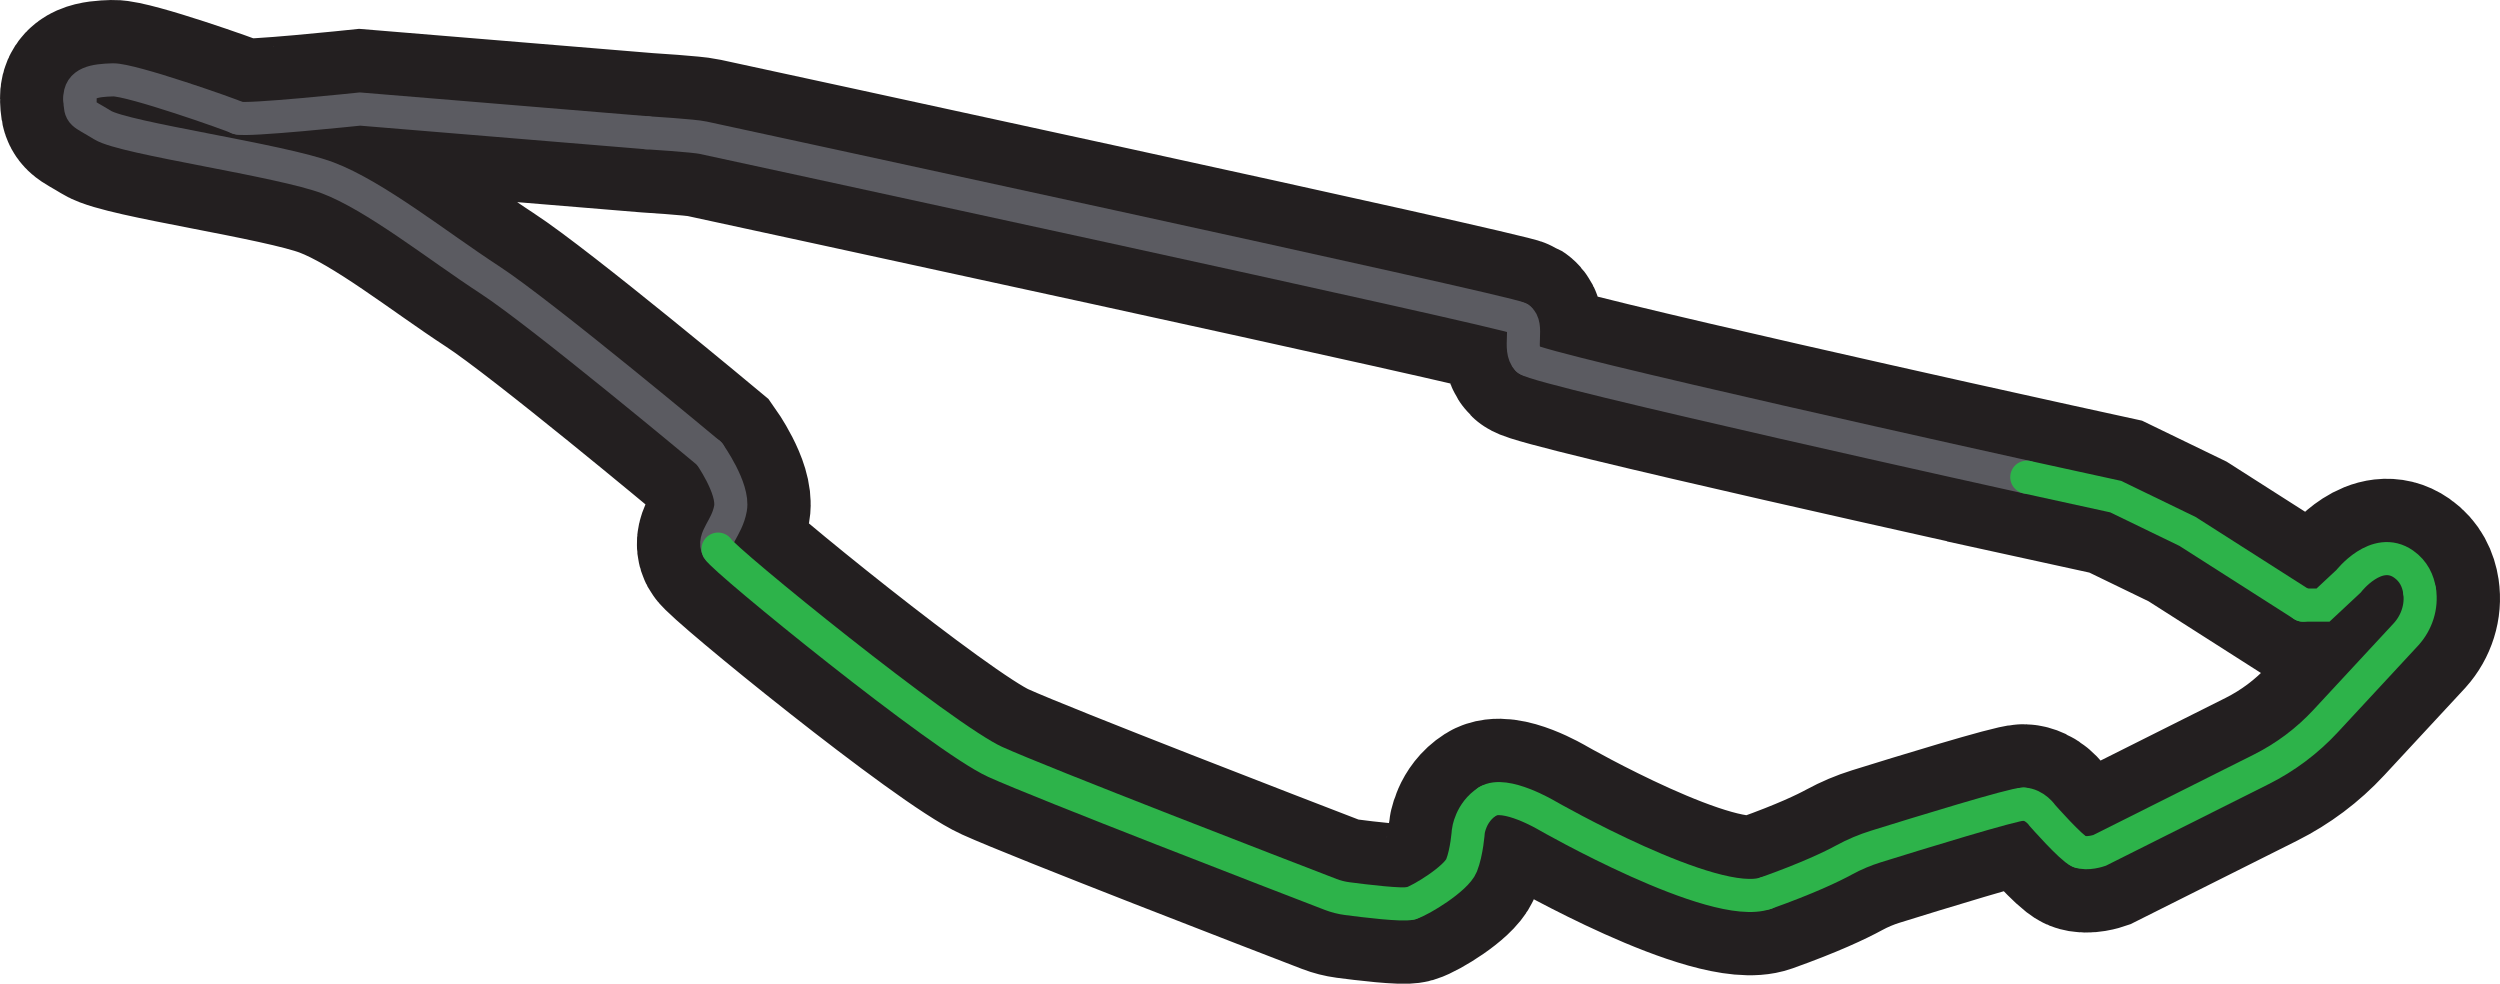
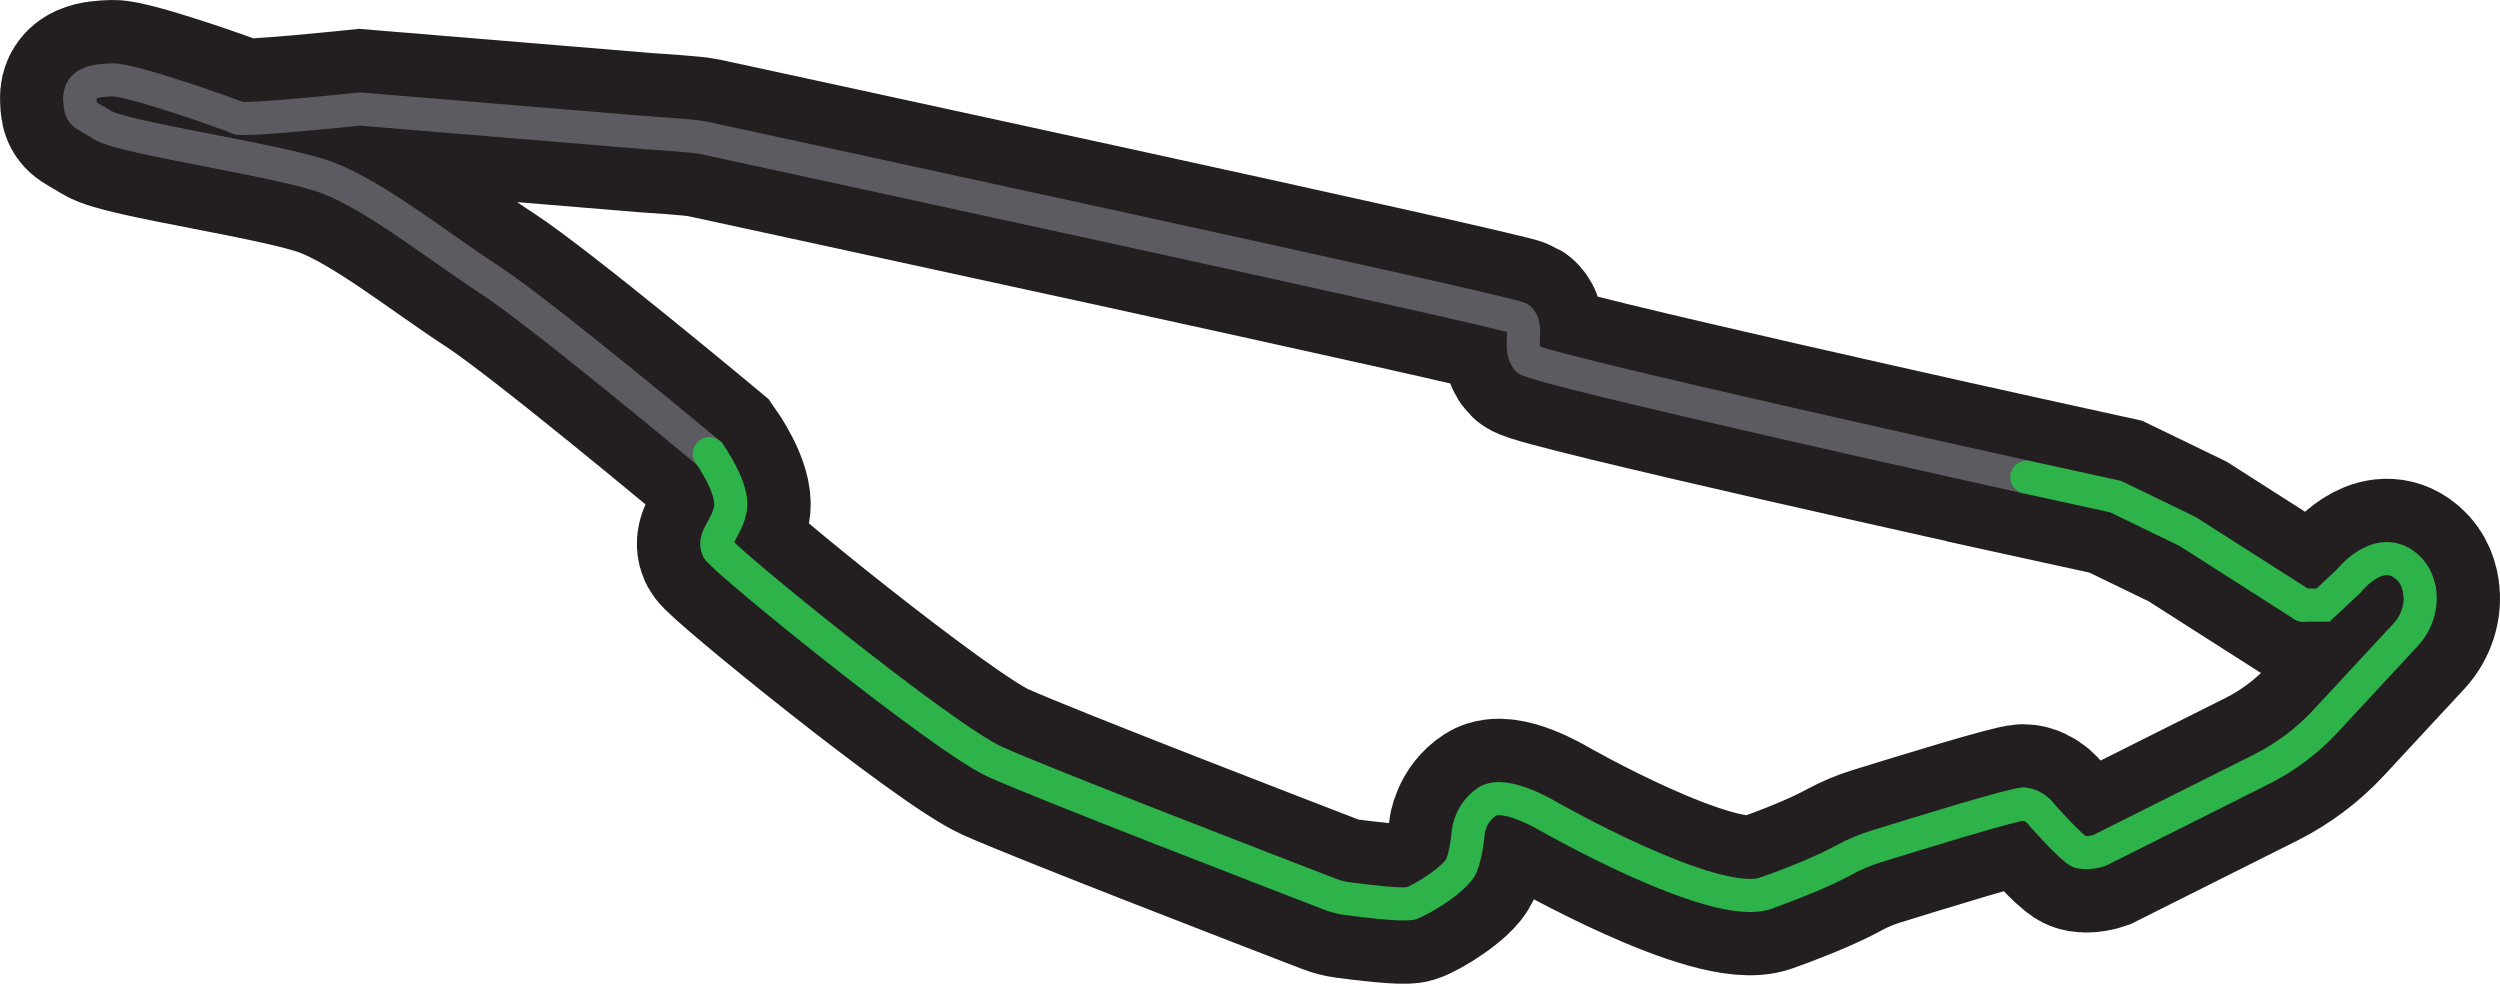
<svg xmlns="http://www.w3.org/2000/svg" id="Layer_2" data-name="Layer 2" viewBox="0 0 1737.78 683.85">
  <defs>
    <style>
      .cls-1 {
        stroke: #2db34a;
      }

      .cls-1, .cls-2, .cls-3 {
        fill: none;
        stroke-miterlimit: 10;
      }

      .cls-1, .cls-3 {
        stroke-linecap: round;
        stroke-width: 23px;
      }

      .cls-2 {
        stroke: #231f20;
        stroke-width: 111px;
      }

      .cls-3 {
        stroke: #5b5b61;
      }
    </style>
  </defs>
  <g id="Layer_2-2" data-name="Layer 2">
    <g>
      <path class="cls-2" d="M1408.85,331.68l61.8,13.53,49.94,24.2,80.25,51.21h13.92l17.76-16.58s19.4-25.08,38.25-11.94c7.07,4.93,10.1,11.88,11.12,18.65,1.64,10.83-1.94,21.81-9.24,29.97l-56.04,60.45c-12.79,13.8-27.96,25.18-44.78,33.61l-112.45,56.35s-8.6,2.98-14.06.78-25.56-25-25.56-25c0,0-5.12-7.68-13.23-7.99-6.31-.24-73.29,20.36-102.67,29.51-7.58,2.36-14.9,5.45-21.88,9.25-8.73,4.76-25.42,12.75-54.54,23.14-35.68,12.73-152.01-53.91-152.01-53.91,0,0-29.35-17.5-41.35-9.88-12,7.62-13.44,20.86-13.44,20.86,0,0-1.01,14.44-4.69,23.65-3.68,9.22-28.4,24.37-35.35,26.39-5.34,1.55-32.07-1.71-44.19-3.3-3.93-.52-7.77-1.5-11.46-2.92-32.57-12.54-200.45-77.29-233.23-92.15-36.34-16.47-188.56-140.3-192.59-147.88-4.03-7.58,6.14-14.34,8.65-28.28s-14.67-38.04-14.67-38.04c0,0-116.73-97.43-152.67-120.84-35.94-23.41-79.55-58.36-112.57-70.87-33.02-12.51-141.46-27.4-156.51-36.68-15.04-9.28-15.39-6.85-15.84-18.22-.45-11.37,10.34-12.92,22.97-13.26s82.35,24.21,86.94,26.48,84.8-6.18,84.8-6.18l199.5,16.48s32.79,2.03,39.02,3.45,559.93,120.91,567.05,125.51c7.12,4.6-.72,21.73,6.03,28.54,6.75,6.8,347.02,81.9,347.02,81.9Z" />
      <g>
        <path class="cls-3" d="M1061.82,249.78c6.75,6.8,347.02,81.9,347.02,81.9" />
        <path class="cls-3" d="M1055.8,221.25c7.12,4.6-.72,21.73,6.03,28.54" />
        <path class="cls-3" d="M449.72,92.28s32.79,2.03,39.02,3.45,559.93,120.91,567.05,125.51" />
        <path class="cls-3" d="M165.43,81.98c4.6,2.26,84.8-6.18,84.8-6.18l199.5,16.48" />
        <path class="cls-3" d="M55.51,68.77c-.45-11.37,10.34-12.92,22.97-13.26s82.35,24.21,86.94,26.48" />
        <path class="cls-3" d="M493.1,315.36s-116.73-97.43-152.67-120.84c-35.94-23.41-79.55-58.36-112.57-70.87s-141.46-27.4-156.51-36.68c-15.04-9.28-15.39-6.85-15.84-18.22" />
-         <path class="cls-3" d="M499.12,381.69c-4.03-7.58,6.14-14.34,8.65-28.28s-14.67-38.04-14.67-38.04" />
+         <path class="cls-1" d="M499.12,381.69c-4.03-7.58,6.14-14.34,8.65-28.28s-14.67-38.04-14.67-38.04" />
        <path class="cls-1" d="M980.59,627.94c-5.34,1.55-32.07-1.71-44.19-3.3-3.93-.52-7.77-1.5-11.46-2.92-32.57-12.54-200.45-77.29-233.23-92.15-36.34-16.47-188.56-140.3-192.59-147.88" />
        <path class="cls-1" d="M1034.08,557.04c-12,7.62-13.44,20.86-13.44,20.86,0,0-1.01,14.44-4.69,23.65s-28.4,24.37-35.35,26.39" />
        <path class="cls-1" d="M1227.43,620.83c-35.68,12.73-152.01-53.91-152.01-53.91,0,0-29.35-17.5-41.35-9.88" />
        <path class="cls-1" d="M1406.52,558.94c-6.31-.24-73.29,20.36-102.67,29.51-7.58,2.36-14.9,5.45-21.88,9.25-8.73,4.76-25.42,12.75-54.54,23.14" />
        <path class="cls-1" d="M1445.31,591.92c-5.46-2.2-25.56-25-25.56-25,0,0-5.12-7.68-13.23-7.99" />
        <path class="cls-1" d="M1681.89,410.75c1.64,10.83-1.94,21.81-9.24,29.97l-56.04,60.45c-12.79,13.8-27.96,25.18-44.78,33.61l-112.45,56.35s-8.6,2.98-14.06.78" />
        <path class="cls-1" d="M1600.83,420.62h13.92l17.76-16.58s19.4-25.08,38.25-11.94c7.07,4.93,10.1,11.88,11.12,18.65" />
        <polyline class="cls-1" points="1408.85 331.68 1470.65 345.21 1520.58 369.41 1600.83 420.62" />
      </g>
    </g>
  </g>
</svg>
